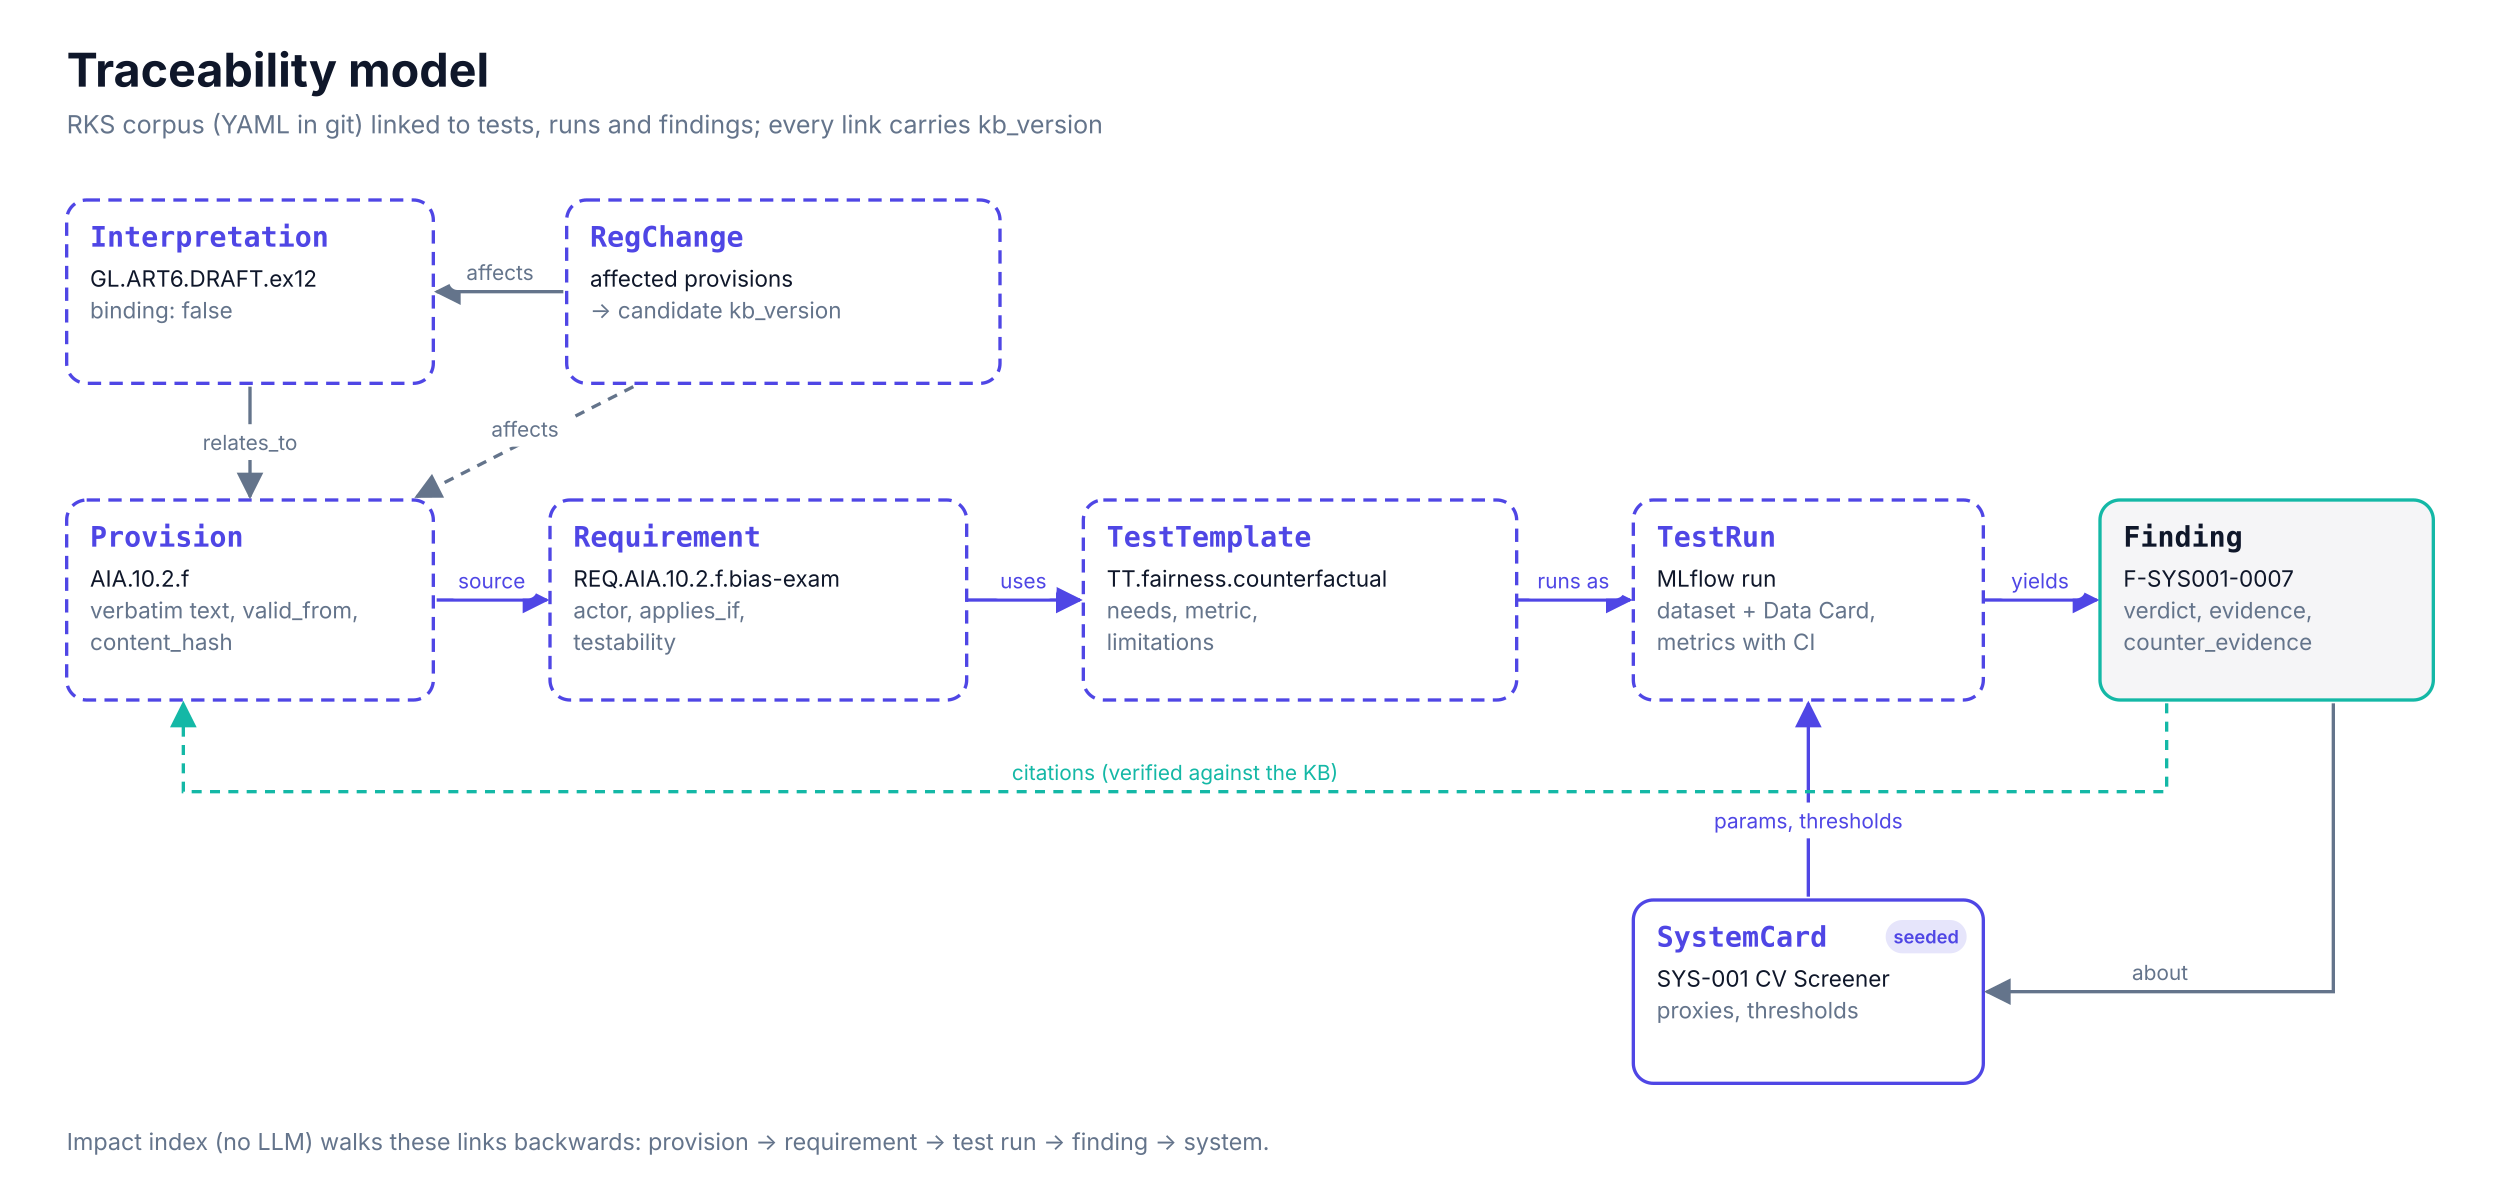
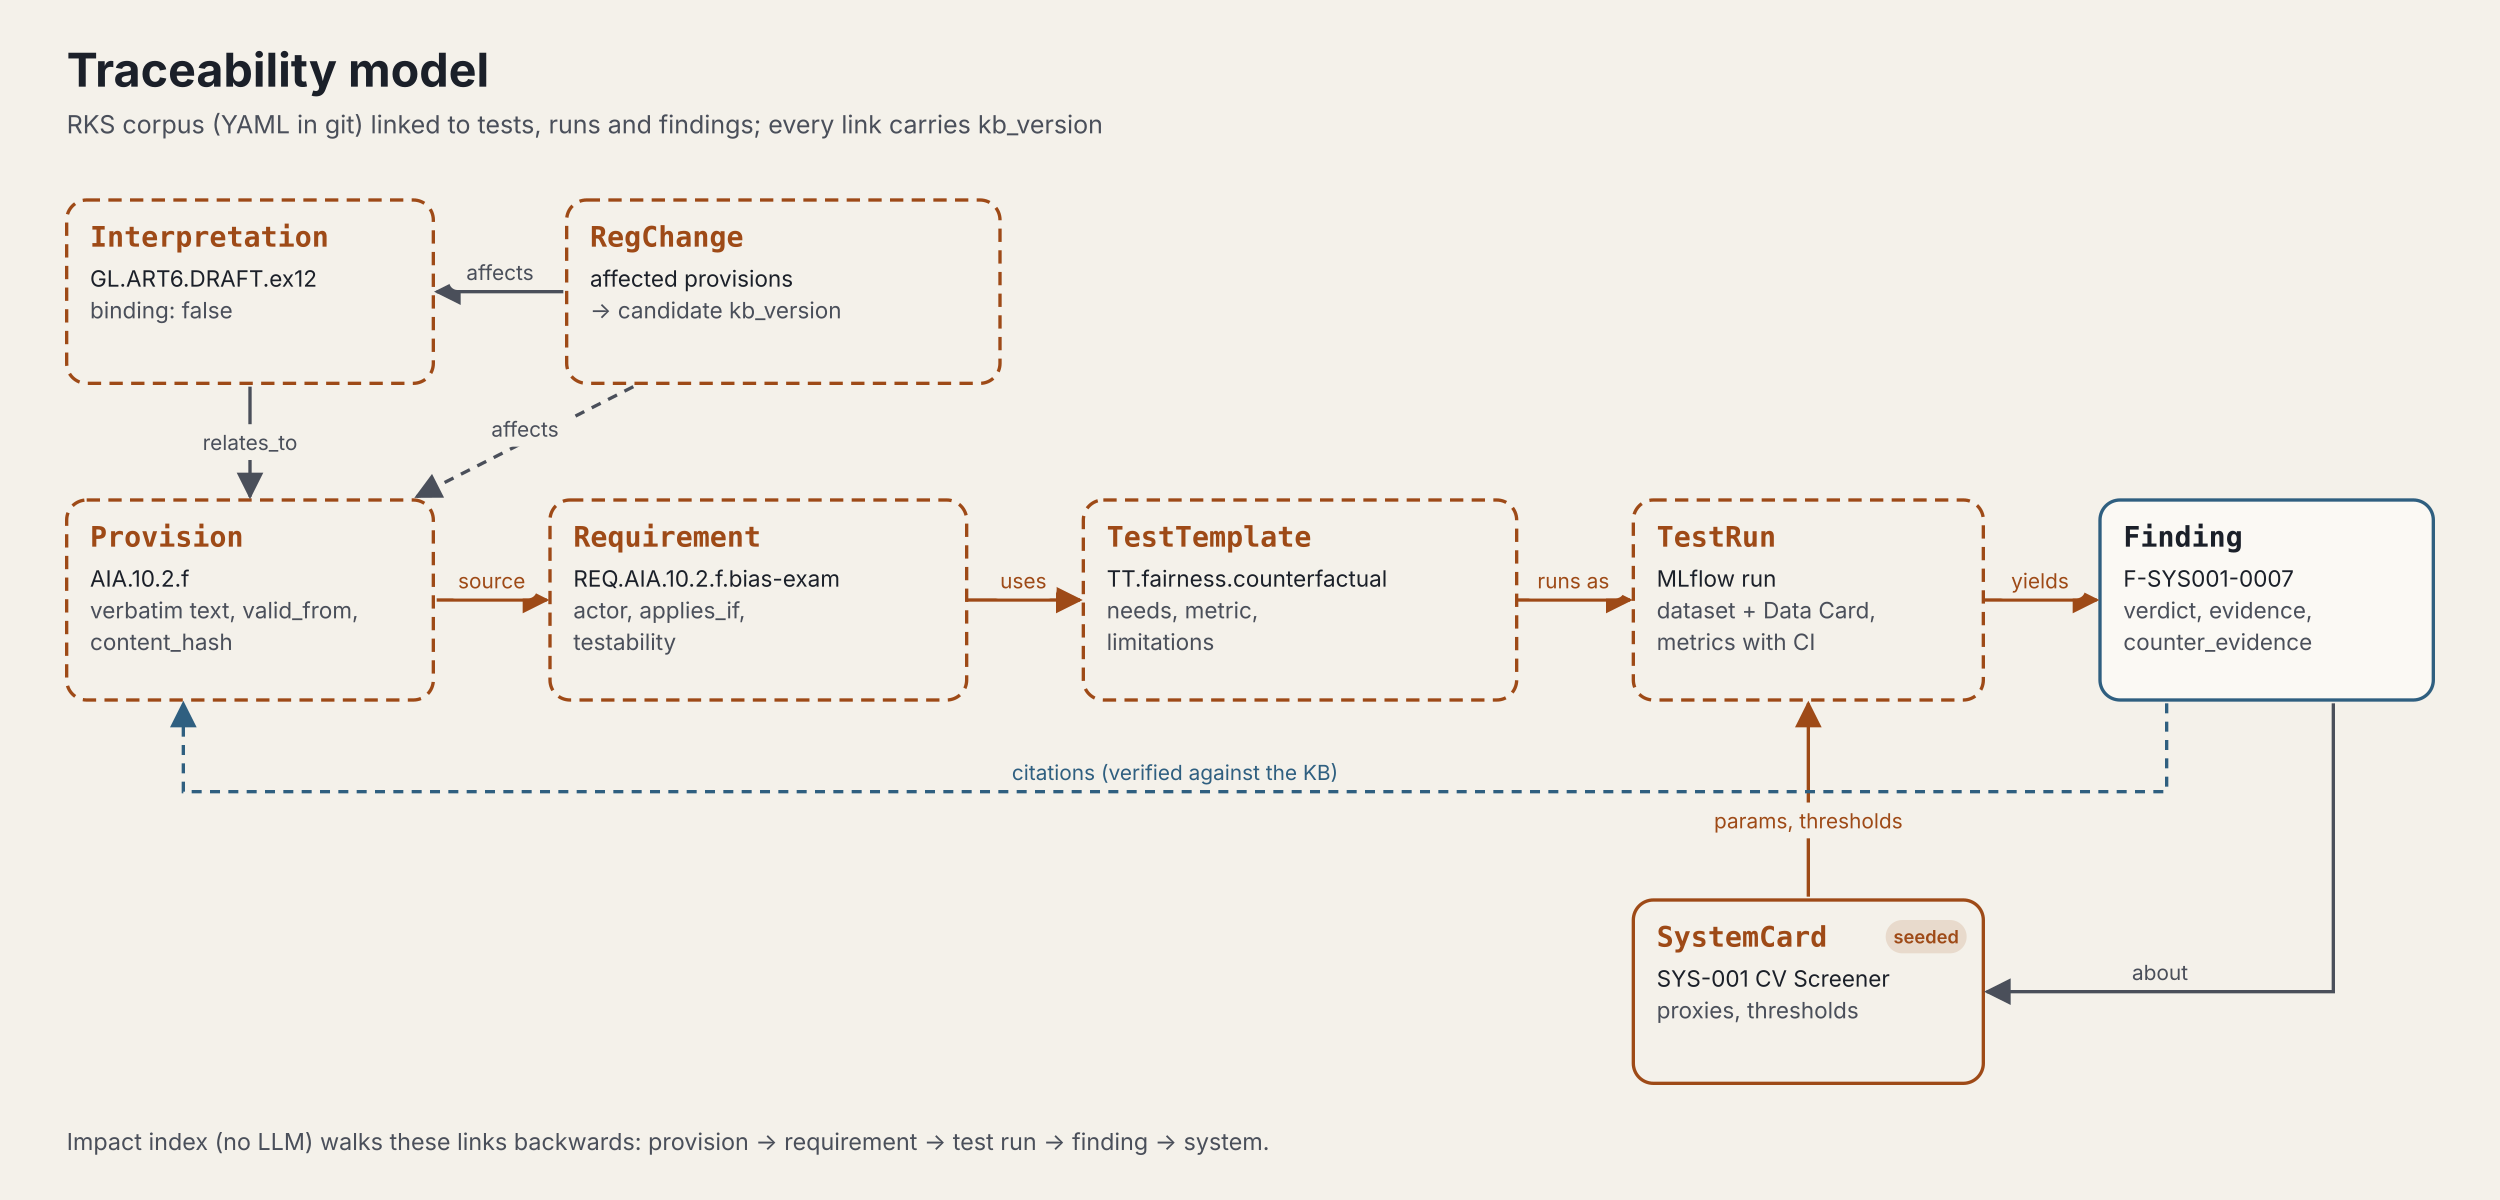
<svg xmlns="http://www.w3.org/2000/svg" width="1500" height="720" viewBox="0 0 1500 720" font-family="Inter, 'Segoe UI', Arial, sans-serif">
  <defs>
-     <marker id="m0F172A" viewBox="0 0 10 10" refX="9" refY="5" markerWidth="8" markerHeight="8" orient="auto">
-       <path d="M0,0 L10,5 L0,10 z" fill="#0F172A" />
+     <marker id="m2F5F80" viewBox="0 0 10 10" refX="9" refY="5" markerWidth="8" markerHeight="8" orient="auto">
+       <path d="M0,0 L10,5 L0,10 z" fill="#2F5F80" />
    </marker>
-     <marker id="m0F172As" viewBox="0 0 10 10" refX="1" refY="5" markerWidth="8" markerHeight="8" orient="auto">
-       <path d="M10,0 L0,5 L10,10 z" fill="#0F172A" />
+     <marker id="m2F5F80s" viewBox="0 0 10 10" refX="1" refY="5" markerWidth="8" markerHeight="8" orient="auto">
+       <path d="M10,0 L0,5 L10,10 z" fill="#2F5F80" />
    </marker>
-     <marker id="m64748B" viewBox="0 0 10 10" refX="9" refY="5" markerWidth="8" markerHeight="8" orient="auto">
-       <path d="M0,0 L10,5 L0,10 z" fill="#64748B" />
+     <marker id="m9E4A17" viewBox="0 0 10 10" refX="9" refY="5" markerWidth="8" markerHeight="8" orient="auto">
+       <path d="M0,0 L10,5 L0,10 z" fill="#9E4A17" />
    </marker>
-     <marker id="m64748Bs" viewBox="0 0 10 10" refX="1" refY="5" markerWidth="8" markerHeight="8" orient="auto">
-       <path d="M10,0 L0,5 L10,10 z" fill="#64748B" />
+     <marker id="m9E4A17s" viewBox="0 0 10 10" refX="1" refY="5" markerWidth="8" markerHeight="8" orient="auto">
+       <path d="M10,0 L0,5 L10,10 z" fill="#9E4A17" />
    </marker>
-     <marker id="m4F46E5" viewBox="0 0 10 10" refX="9" refY="5" markerWidth="8" markerHeight="8" orient="auto">
-       <path d="M0,0 L10,5 L0,10 z" fill="#4F46E5" />
+     <marker id="m1B2029" viewBox="0 0 10 10" refX="9" refY="5" markerWidth="8" markerHeight="8" orient="auto">
+       <path d="M0,0 L10,5 L0,10 z" fill="#1B2029" />
    </marker>
-     <marker id="m4F46E5s" viewBox="0 0 10 10" refX="1" refY="5" markerWidth="8" markerHeight="8" orient="auto">
-       <path d="M10,0 L0,5 L10,10 z" fill="#4F46E5" />
+     <marker id="m1B2029s" viewBox="0 0 10 10" refX="1" refY="5" markerWidth="8" markerHeight="8" orient="auto">
+       <path d="M10,0 L0,5 L10,10 z" fill="#1B2029" />
    </marker>
-     <marker id="m14B8A6" viewBox="0 0 10 10" refX="9" refY="5" markerWidth="8" markerHeight="8" orient="auto">
-       <path d="M0,0 L10,5 L0,10 z" fill="#14B8A6" />
+     <marker id="m4A4F5A" viewBox="0 0 10 10" refX="9" refY="5" markerWidth="8" markerHeight="8" orient="auto">
+       <path d="M0,0 L10,5 L0,10 z" fill="#4A4F5A" />
    </marker>
-     <marker id="m14B8A6s" viewBox="0 0 10 10" refX="1" refY="5" markerWidth="8" markerHeight="8" orient="auto">
-       <path d="M10,0 L0,5 L10,10 z" fill="#14B8A6" />
+     <marker id="m4A4F5As" viewBox="0 0 10 10" refX="1" refY="5" markerWidth="8" markerHeight="8" orient="auto">
+       <path d="M10,0 L0,5 L10,10 z" fill="#4A4F5A" />
    </marker>
  </defs>
-   <rect x="0" y="0" width="1500" height="720" rx="0" fill="#FFFFFF" />
-   <text x="40" y="52" font-size="28" font-weight="700" fill="#0F172A">Traceability model</text>
-   <text x="40" y="80" font-size="15" font-weight="400" fill="#64748B">RKS corpus (YAML in git) linked to tests, runs and findings; every link carries kb_version</text>
-   <rect x="40" y="120" width="220" height="110" rx="12" fill="#FFFFFF" stroke="#4F46E5" stroke-width="2" stroke-dasharray="8 5" />
-   <text x="54" y="148" font-size="17" font-weight="700" font-family="JetBrains Mono, Consolas, monospace" fill="#4F46E5">Interpretation</text>
-   <text x="54" y="172" font-size="13.5" font-weight="400" fill="#0F172A">GL.ART6.DRAFT.ex12</text>
-   <text x="54" y="191" font-size="13.5" font-weight="400" fill="#64748B">binding: false</text>
-   <rect x="340" y="120" width="260" height="110" rx="12" fill="#FFFFFF" stroke="#4F46E5" stroke-width="2" stroke-dasharray="8 5" />
-   <text x="354" y="148" font-size="17" font-weight="700" font-family="JetBrains Mono, Consolas, monospace" fill="#4F46E5">RegChange</text>
-   <text x="354" y="172" font-size="13.5" font-weight="400" fill="#0F172A">affected provisions</text>
-   <text x="354" y="191" font-size="13.5" font-weight="400" fill="#64748B">→ candidate kb_version</text>
-   <rect x="40" y="300" width="220" height="120" rx="12" fill="#FFFFFF" stroke="#4F46E5" stroke-width="2" stroke-dasharray="8 5" />
-   <text x="54" y="328" font-size="17" font-weight="700" font-family="JetBrains Mono, Consolas, monospace" fill="#4F46E5">Provision</text>
-   <text x="54" y="352" font-size="13.5" font-weight="400" fill="#0F172A">AIA.10.2.f</text>
-   <text x="54" y="371" font-size="13.5" font-weight="400" fill="#64748B">verbatim text, valid_from,</text>
-   <text x="54" y="390" font-size="13.5" font-weight="400" fill="#64748B">content_hash</text>
-   <rect x="330" y="300" width="250" height="120" rx="12" fill="#FFFFFF" stroke="#4F46E5" stroke-width="2" stroke-dasharray="8 5" />
-   <text x="344" y="328" font-size="17" font-weight="700" font-family="JetBrains Mono, Consolas, monospace" fill="#4F46E5">Requirement</text>
-   <text x="344" y="352" font-size="13.5" font-weight="400" fill="#0F172A">REQ.AIA.10.2.f.bias-exam</text>
-   <text x="344" y="371" font-size="13.5" font-weight="400" fill="#64748B">actor, applies_if,</text>
-   <text x="344" y="390" font-size="13.5" font-weight="400" fill="#64748B">testability</text>
-   <rect x="650" y="300" width="260" height="120" rx="12" fill="#FFFFFF" stroke="#4F46E5" stroke-width="2" stroke-dasharray="8 5" />
-   <text x="664" y="328" font-size="17" font-weight="700" font-family="JetBrains Mono, Consolas, monospace" fill="#4F46E5">TestTemplate</text>
-   <text x="664" y="352" font-size="13.5" font-weight="400" fill="#0F172A">TT.fairness.counterfactual</text>
-   <text x="664" y="371" font-size="13.5" font-weight="400" fill="#64748B">needs, metric,</text>
-   <text x="664" y="390" font-size="13.5" font-weight="400" fill="#64748B">limitations</text>
-   <rect x="980" y="300" width="210" height="120" rx="12" fill="#FFFFFF" stroke="#4F46E5" stroke-width="2" stroke-dasharray="8 5" />
-   <text x="994" y="328" font-size="17" font-weight="700" font-family="JetBrains Mono, Consolas, monospace" fill="#4F46E5">TestRun</text>
-   <text x="994" y="352" font-size="13.5" font-weight="400" fill="#0F172A">MLflow run</text>
-   <text x="994" y="371" font-size="13.5" font-weight="400" fill="#64748B">dataset + Data Card,</text>
-   <text x="994" y="390" font-size="13.5" font-weight="400" fill="#64748B">metrics with CI</text>
-   <rect x="1260" y="300" width="200" height="120" rx="12" fill="#F5F5F7" stroke="#14B8A6" stroke-width="2" />
-   <text x="1274" y="328" font-size="17" font-weight="700" font-family="JetBrains Mono, Consolas, monospace" fill="#0F172A">Finding</text>
-   <text x="1274" y="352" font-size="13.5" font-weight="400" fill="#0F172A">F-SYS001-0007</text>
-   <text x="1274" y="371" font-size="13.5" font-weight="400" fill="#64748B">verdict, evidence,</text>
-   <text x="1274" y="390" font-size="13.5" font-weight="400" fill="#64748B">counter_evidence</text>
-   <rect x="980" y="540" width="210" height="110" rx="12" fill="#FFFFFF" stroke="#4F46E5" stroke-width="2" />
-   <text x="994" y="568" font-size="17" font-weight="700" font-family="JetBrains Mono, Consolas, monospace" fill="#4F46E5">SystemCard</text>
-   <rect x="1131.4" y="552" width="48.6" height="20" rx="10" fill="#e6e5fb" />
-   <text x="1155.7" y="566" font-size="11" font-weight="600" text-anchor="middle" fill="#4F46E5">seeded</text>
-   <text x="994" y="592" font-size="13.5" font-weight="400" fill="#0F172A">SYS-001 CV Screener</text>
-   <text x="994" y="611" font-size="13.5" font-weight="400" fill="#64748B">proxies, thresholds</text>
-   <path d="M338,175 L262,175" fill="none" stroke="#64748B" stroke-width="2" marker-end="url(#m64748B)" />
-   <rect x="269.5" y="152.5" width="61" height="21.5" rx="5" fill="#FFFFFF" />
-   <text x="300.0" y="168.0" font-size="12.5" font-weight="400" text-anchor="middle" fill="#64748B">affects</text>
-   <path d="M380,232 L250,298" fill="none" stroke="#64748B" stroke-width="2" stroke-dasharray="6 5" marker-end="url(#m64748B)" />
-   <rect x="284.5" y="246.5" width="61" height="21.5" rx="5" fill="#FFFFFF" />
-   <text x="315.0" y="262.0" font-size="12.5" font-weight="400" text-anchor="middle" fill="#64748B">affects</text>
-   <path d="M150,232 L150,298" fill="none" stroke="#64748B" stroke-width="2" marker-end="url(#m64748B)" />
-   <rect x="109.0" y="254.5" width="82.0" height="21.5" rx="5" fill="#FFFFFF" />
-   <text x="150.0" y="270.0" font-size="12.5" font-weight="400" text-anchor="middle" fill="#64748B">relates_to</text>
-   <path d="M262,360 L328,360" fill="none" stroke="#4F46E5" stroke-width="2" marker-end="url(#m4F46E5)" />
-   <rect x="268.0" y="337.5" width="54" height="21.5" rx="5" fill="#FFFFFF" />
-   <text x="295.0" y="353.0" font-size="12.5" font-weight="400" text-anchor="middle" fill="#4F46E5">source</text>
-   <path d="M580,360 L648,360" fill="none" stroke="#4F46E5" stroke-width="2" marker-end="url(#m4F46E5)" />
-   <rect x="594.0" y="337.5" width="40.0" height="21.5" rx="5" fill="#FFFFFF" />
-   <text x="614.0" y="353.0" font-size="12.5" font-weight="400" text-anchor="middle" fill="#4F46E5">uses</text>
-   <path d="M910,360 L978,360" fill="none" stroke="#4F46E5" stroke-width="2" marker-end="url(#m4F46E5)" />
-   <rect x="913.5" y="337.5" width="61" height="21.5" rx="5" fill="#FFFFFF" />
-   <text x="944.0" y="353.0" font-size="12.5" font-weight="400" text-anchor="middle" fill="#4F46E5">runs as</text>
-   <path d="M1190,360 L1258,360" fill="none" stroke="#4F46E5" stroke-width="2" marker-end="url(#m4F46E5)" />
-   <rect x="1197.0" y="337.5" width="54" height="21.5" rx="5" fill="#FFFFFF" />
-   <text x="1224.0" y="353.0" font-size="12.5" font-weight="400" text-anchor="middle" fill="#4F46E5">yields</text>
-   <path d="M1085,538 L1085,422" fill="none" stroke="#4F46E5" stroke-width="2" marker-end="url(#m4F46E5)" />
-   <rect x="1016.0" y="481.5" width="138.0" height="21.5" rx="5" fill="#FFFFFF" />
-   <text x="1085.0" y="497.0" font-size="12.5" font-weight="400" text-anchor="middle" fill="#4F46E5">params, thresholds</text>
-   <path d="M1400,422 L1400,595 L1192,595" fill="none" stroke="#64748B" stroke-width="2" marker-end="url(#m64748B)" />
-   <rect x="1272.5" y="572.5" width="47.0" height="21.5" rx="5" fill="#FFFFFF" />
-   <text x="1296.0" y="588.0" font-size="12.5" font-weight="400" text-anchor="middle" fill="#64748B">about</text>
-   <path d="M1300,422 L1300,475 L110,475 L110,422" fill="none" stroke="#14B8A6" stroke-width="2" stroke-dasharray="6 5" marker-end="url(#m14B8A6)" />
-   <rect x="576.5" y="452.5" width="257.0" height="21.5" rx="5" fill="#FFFFFF" />
-   <text x="705.0" y="468.0" font-size="12.5" font-weight="400" text-anchor="middle" fill="#14B8A6">citations (verified against the KB)</text>
-   <text x="40" y="690" font-size="14" font-weight="400" fill="#64748B">Impact index (no LLM) walks these links backwards: provision → requirement → test run → finding → system.</text>
+   <rect x="0" y="0" width="1500" height="720" rx="0" fill="#F4F1EA" />
+   <text x="40" y="52" font-size="28" font-weight="700" fill="#1B2029">Traceability model</text>
+   <text x="40" y="80" font-size="15" font-weight="400" fill="#4A4F5A">RKS corpus (YAML in git) linked to tests, runs and findings; every link carries kb_version</text>
+   <rect x="40" y="120" width="220" height="110" rx="12" fill="#F4F1EA" stroke="#9E4A17" stroke-width="2" stroke-dasharray="8 5" />
+   <text x="54" y="148" font-size="17" font-weight="700" font-family="JetBrains Mono, Consolas, monospace" fill="#9E4A17">Interpretation</text>
+   <text x="54" y="172" font-size="13.5" font-weight="400" fill="#1B2029">GL.ART6.DRAFT.ex12</text>
+   <text x="54" y="191" font-size="13.5" font-weight="400" fill="#4A4F5A">binding: false</text>
+   <rect x="340" y="120" width="260" height="110" rx="12" fill="#F4F1EA" stroke="#9E4A17" stroke-width="2" stroke-dasharray="8 5" />
+   <text x="354" y="148" font-size="17" font-weight="700" font-family="JetBrains Mono, Consolas, monospace" fill="#9E4A17">RegChange</text>
+   <text x="354" y="172" font-size="13.5" font-weight="400" fill="#1B2029">affected provisions</text>
+   <text x="354" y="191" font-size="13.5" font-weight="400" fill="#4A4F5A">→ candidate kb_version</text>
+   <rect x="40" y="300" width="220" height="120" rx="12" fill="#F4F1EA" stroke="#9E4A17" stroke-width="2" stroke-dasharray="8 5" />
+   <text x="54" y="328" font-size="17" font-weight="700" font-family="JetBrains Mono, Consolas, monospace" fill="#9E4A17">Provision</text>
+   <text x="54" y="352" font-size="13.5" font-weight="400" fill="#1B2029">AIA.10.2.f</text>
+   <text x="54" y="371" font-size="13.5" font-weight="400" fill="#4A4F5A">verbatim text, valid_from,</text>
+   <text x="54" y="390" font-size="13.5" font-weight="400" fill="#4A4F5A">content_hash</text>
+   <rect x="330" y="300" width="250" height="120" rx="12" fill="#F4F1EA" stroke="#9E4A17" stroke-width="2" stroke-dasharray="8 5" />
+   <text x="344" y="328" font-size="17" font-weight="700" font-family="JetBrains Mono, Consolas, monospace" fill="#9E4A17">Requirement</text>
+   <text x="344" y="352" font-size="13.5" font-weight="400" fill="#1B2029">REQ.AIA.10.2.f.bias-exam</text>
+   <text x="344" y="371" font-size="13.5" font-weight="400" fill="#4A4F5A">actor, applies_if,</text>
+   <text x="344" y="390" font-size="13.5" font-weight="400" fill="#4A4F5A">testability</text>
+   <rect x="650" y="300" width="260" height="120" rx="12" fill="#F4F1EA" stroke="#9E4A17" stroke-width="2" stroke-dasharray="8 5" />
+   <text x="664" y="328" font-size="17" font-weight="700" font-family="JetBrains Mono, Consolas, monospace" fill="#9E4A17">TestTemplate</text>
+   <text x="664" y="352" font-size="13.5" font-weight="400" fill="#1B2029">TT.fairness.counterfactual</text>
+   <text x="664" y="371" font-size="13.5" font-weight="400" fill="#4A4F5A">needs, metric,</text>
+   <text x="664" y="390" font-size="13.5" font-weight="400" fill="#4A4F5A">limitations</text>
+   <rect x="980" y="300" width="210" height="120" rx="12" fill="#F4F1EA" stroke="#9E4A17" stroke-width="2" stroke-dasharray="8 5" />
+   <text x="994" y="328" font-size="17" font-weight="700" font-family="JetBrains Mono, Consolas, monospace" fill="#9E4A17">TestRun</text>
+   <text x="994" y="352" font-size="13.5" font-weight="400" fill="#1B2029">MLflow run</text>
+   <text x="994" y="371" font-size="13.5" font-weight="400" fill="#4A4F5A">dataset + Data Card,</text>
+   <text x="994" y="390" font-size="13.5" font-weight="400" fill="#4A4F5A">metrics with CI</text>
+   <rect x="1260" y="300" width="200" height="120" rx="12" fill="#FBF9F4" stroke="#2F5F80" stroke-width="2" />
+   <text x="1274" y="328" font-size="17" font-weight="700" font-family="JetBrains Mono, Consolas, monospace" fill="#1B2029">Finding</text>
+   <text x="1274" y="352" font-size="13.5" font-weight="400" fill="#1B2029">F-SYS001-0007</text>
+   <text x="1274" y="371" font-size="13.5" font-weight="400" fill="#4A4F5A">verdict, evidence,</text>
+   <text x="1274" y="390" font-size="13.5" font-weight="400" fill="#4A4F5A">counter_evidence</text>
+   <rect x="980" y="540" width="210" height="110" rx="12" fill="#F4F1EA" stroke="#9E4A17" stroke-width="2" />
+   <text x="994" y="568" font-size="17" font-weight="700" font-family="JetBrains Mono, Consolas, monospace" fill="#9E4A17">SystemCard</text>
+   <rect x="1131.4" y="552" width="48.6" height="20" rx="10" fill="#e8dacc" />
+   <text x="1155.7" y="566" font-size="11" font-weight="600" text-anchor="middle" fill="#9E4A17">seeded</text>
+   <text x="994" y="592" font-size="13.5" font-weight="400" fill="#1B2029">SYS-001 CV Screener</text>
+   <text x="994" y="611" font-size="13.5" font-weight="400" fill="#4A4F5A">proxies, thresholds</text>
+   <path d="M338,175 L262,175" fill="none" stroke="#4A4F5A" stroke-width="2" marker-end="url(#m4A4F5A)" />
+   <rect x="269.5" y="152.5" width="61" height="21.5" rx="5" fill="#F4F1EA" />
+   <text x="300.0" y="168.0" font-size="12.5" font-weight="400" text-anchor="middle" fill="#4A4F5A">affects</text>
+   <path d="M380,232 L250,298" fill="none" stroke="#4A4F5A" stroke-width="2" stroke-dasharray="6 5" marker-end="url(#m4A4F5A)" />
+   <rect x="284.5" y="246.5" width="61" height="21.5" rx="5" fill="#F4F1EA" />
+   <text x="315.0" y="262.0" font-size="12.5" font-weight="400" text-anchor="middle" fill="#4A4F5A">affects</text>
+   <path d="M150,232 L150,298" fill="none" stroke="#4A4F5A" stroke-width="2" marker-end="url(#m4A4F5A)" />
+   <rect x="109.0" y="254.5" width="82.0" height="21.5" rx="5" fill="#F4F1EA" />
+   <text x="150.0" y="270.0" font-size="12.5" font-weight="400" text-anchor="middle" fill="#4A4F5A">relates_to</text>
+   <path d="M262,360 L328,360" fill="none" stroke="#9E4A17" stroke-width="2" marker-end="url(#m9E4A17)" />
+   <rect x="268.0" y="337.5" width="54" height="21.5" rx="5" fill="#F4F1EA" />
+   <text x="295.0" y="353.0" font-size="12.5" font-weight="400" text-anchor="middle" fill="#9E4A17">source</text>
+   <path d="M580,360 L648,360" fill="none" stroke="#9E4A17" stroke-width="2" marker-end="url(#m9E4A17)" />
+   <rect x="594.0" y="337.5" width="40.0" height="21.5" rx="5" fill="#F4F1EA" />
+   <text x="614.0" y="353.0" font-size="12.5" font-weight="400" text-anchor="middle" fill="#9E4A17">uses</text>
+   <path d="M910,360 L978,360" fill="none" stroke="#9E4A17" stroke-width="2" marker-end="url(#m9E4A17)" />
+   <rect x="913.5" y="337.5" width="61" height="21.5" rx="5" fill="#F4F1EA" />
+   <text x="944.0" y="353.0" font-size="12.5" font-weight="400" text-anchor="middle" fill="#9E4A17">runs as</text>
+   <path d="M1190,360 L1258,360" fill="none" stroke="#9E4A17" stroke-width="2" marker-end="url(#m9E4A17)" />
+   <rect x="1197.0" y="337.5" width="54" height="21.5" rx="5" fill="#F4F1EA" />
+   <text x="1224.0" y="353.0" font-size="12.5" font-weight="400" text-anchor="middle" fill="#9E4A17">yields</text>
+   <path d="M1085,538 L1085,422" fill="none" stroke="#9E4A17" stroke-width="2" marker-end="url(#m9E4A17)" />
+   <rect x="1016.0" y="481.5" width="138.0" height="21.5" rx="5" fill="#F4F1EA" />
+   <text x="1085.0" y="497.0" font-size="12.5" font-weight="400" text-anchor="middle" fill="#9E4A17">params, thresholds</text>
+   <path d="M1400,422 L1400,595 L1192,595" fill="none" stroke="#4A4F5A" stroke-width="2" marker-end="url(#m4A4F5A)" />
+   <rect x="1272.5" y="572.5" width="47.0" height="21.5" rx="5" fill="#F4F1EA" />
+   <text x="1296.0" y="588.0" font-size="12.5" font-weight="400" text-anchor="middle" fill="#4A4F5A">about</text>
+   <path d="M1300,422 L1300,475 L110,475 L110,422" fill="none" stroke="#2F5F80" stroke-width="2" stroke-dasharray="6 5" marker-end="url(#m2F5F80)" />
+   <rect x="576.5" y="452.5" width="257.0" height="21.5" rx="5" fill="#F4F1EA" />
+   <text x="705.0" y="468.0" font-size="12.5" font-weight="400" text-anchor="middle" fill="#2F5F80">citations (verified against the KB)</text>
+   <text x="40" y="690" font-size="14" font-weight="400" fill="#4A4F5A">Impact index (no LLM) walks these links backwards: provision → requirement → test run → finding → system.</text>
</svg>
